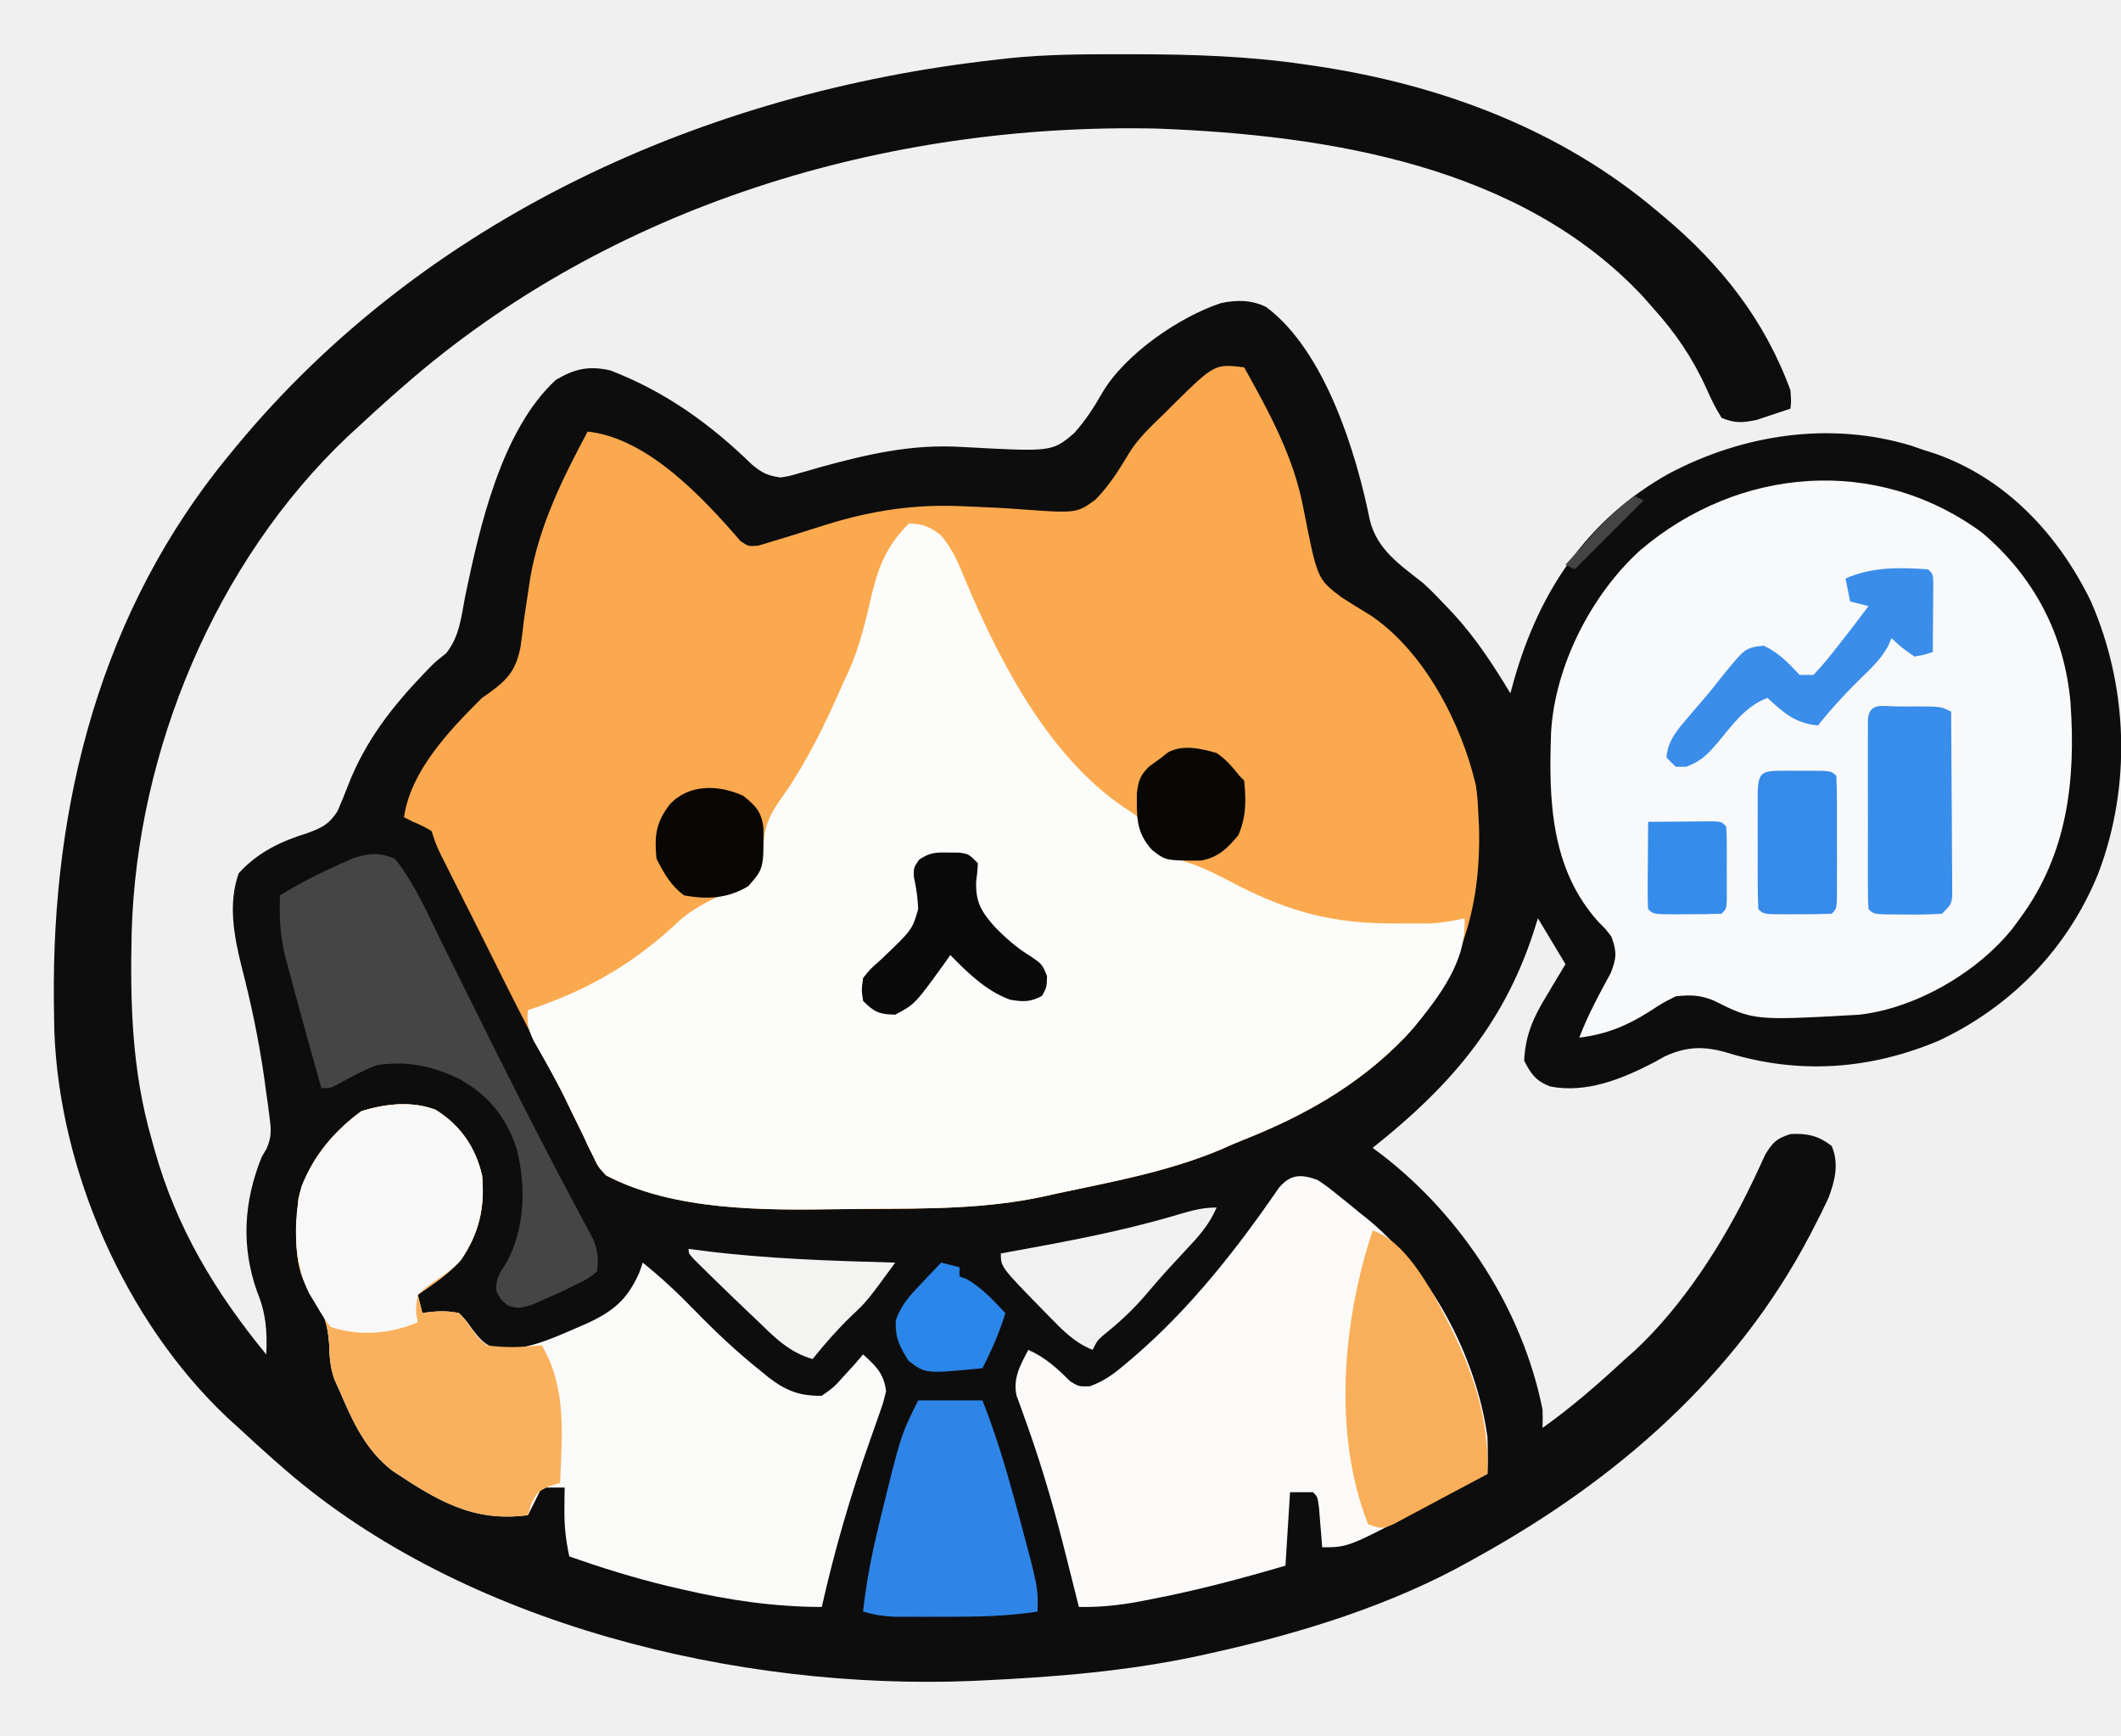
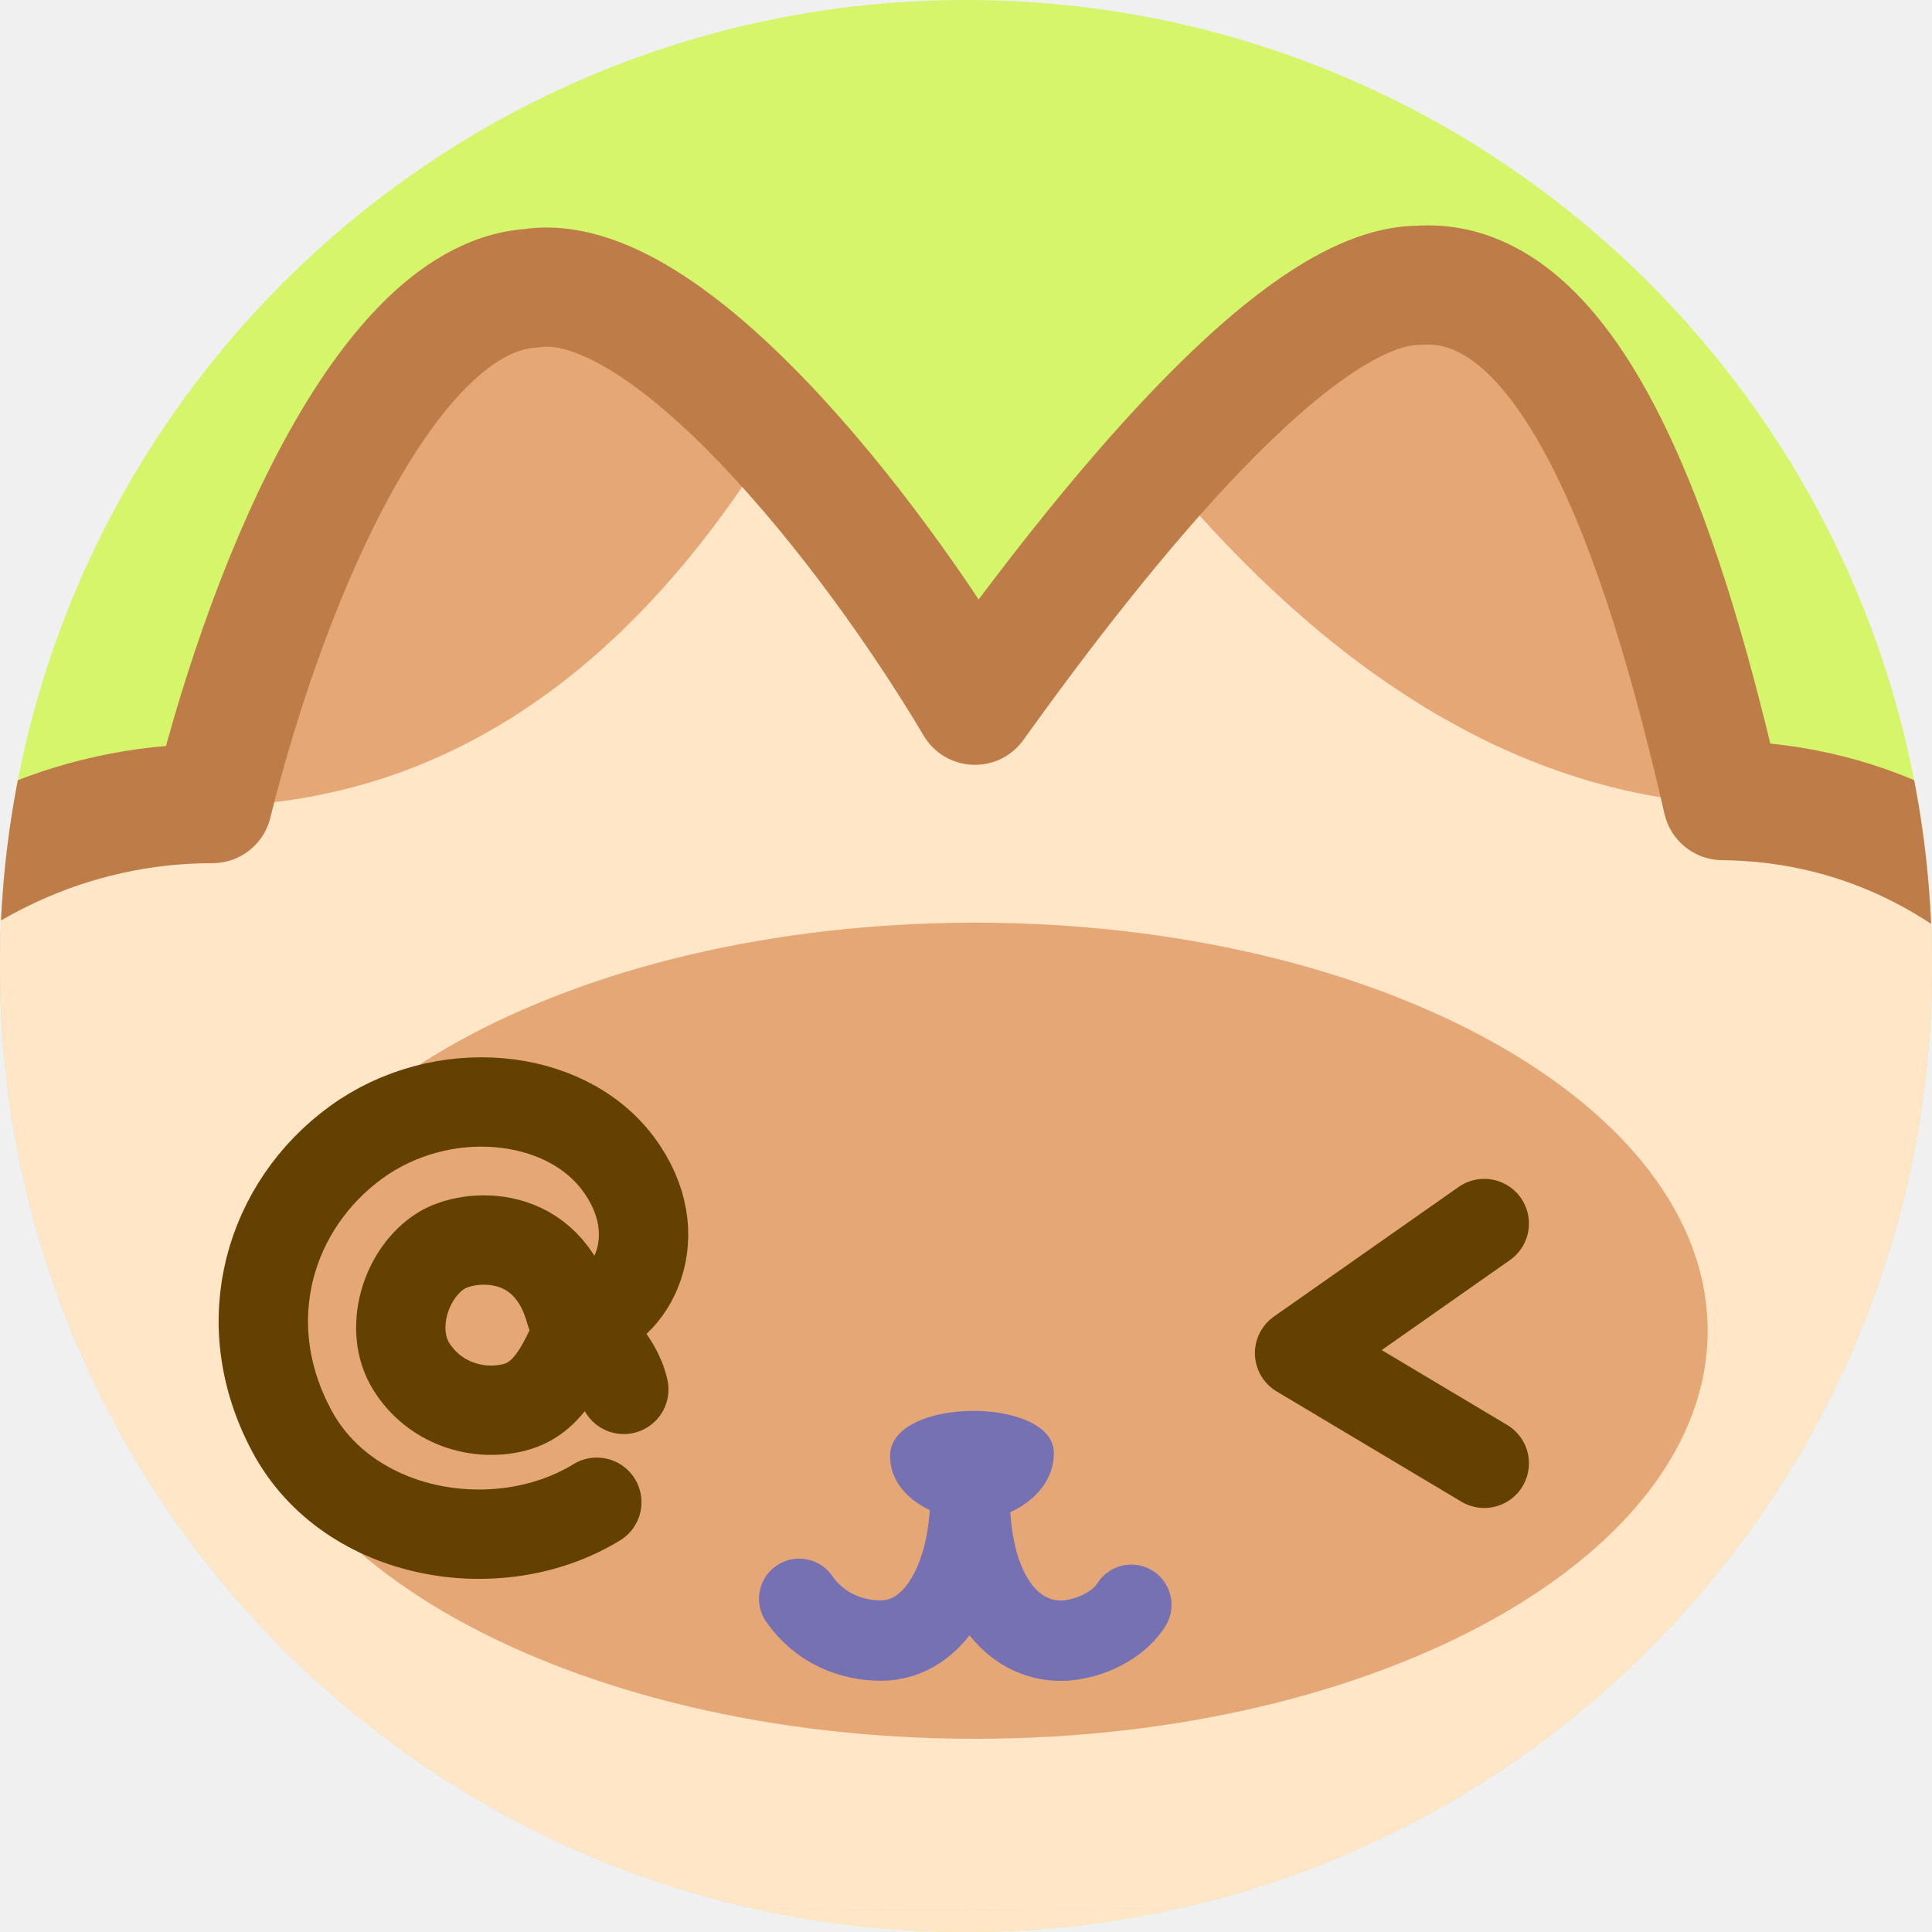
- <svg xmlns="http://www.w3.org/2000/svg" version="1.1" width="462" height="378" viewBox="0 0 462 378">
-   <path d="M0 0 C0.77 0 1.55 0 2.35 0 C14.7 0.03 26.88 0.39 39.12 2.19 C39.95 2.31 40.78 2.42 41.64 2.55 C68.8 6.59 95.01 16.29 116.12 34.19 C116.62 34.6 117.11 35.01 117.62 35.44 C130.03 45.88 139.5 57.85 145.12 73.19 C145.3 75.62 145.3 75.62 145.12 77.19 C143.57 77.72 142 78.24 140.44 78.75 C139.57 79.04 138.7 79.33 137.8 79.63 C134.69 80.28 133.07 80.42 130.12 79.19 C128.78 77.01 127.8 75.09 126.81 72.75 C123.74 66.07 120.08 60.66 115.12 55.19 C114.8 54.81 114.8 54.81 113.14 52.93 C86.46 24.24 44.29 17.6 7.12 16.19 C-51.95 14.91 -112.02 32.93 -156.88 72.19 C-157.72 72.92 -158.57 73.66 -159.44 74.42 C-161.95 76.64 -164.42 78.9 -166.88 81.19 C-167.59 81.84 -168.31 82.49 -169.04 83.16 C-197.92 110.5 -215.02 151.61 -216.19 191.08 C-216.55 206.49 -216.17 221.27 -211.88 236.19 C-211.77 236.57 -211.77 236.57 -211.24 238.5 C-206.48 255.56 -198.05 269.57 -186.88 283.19 C-186.65 278.12 -186.92 274.26 -188.88 269.5 C-192.39 259.57 -191.78 249.91 -187.88 240.19 C-187.7 239.88 -187.7 239.88 -186.8 238.35 C-185.69 235.76 -185.8 234.32 -186.16 231.54 C-186.28 230.63 -186.39 229.71 -186.51 228.77 C-186.65 227.8 -186.79 226.82 -186.94 225.81 C-187.07 224.8 -187.21 223.79 -187.35 222.74 C-188.52 214.62 -190.19 206.67 -192.25 198.72 C-193.91 192.06 -195.23 185 -192.88 178.38 C-188.62 173.72 -183.64 171.4 -177.69 169.56 C-174.61 168.39 -173.21 167.69 -171.38 164.91 C-170.56 163.04 -169.79 161.15 -169.06 159.25 C-165.32 149.59 -159.5 142.15 -152.43 134.78 C-152.21 134.55 -152.21 134.55 -151.11 133.41 C-149.87 132.19 -149.87 132.19 -147.69 130.47 C-144.79 126.82 -144.42 122.64 -143.56 118.12 C-140.41 103.04 -135.71 81.91 -123.81 70.94 C-119.73 68.5 -116.58 67.8 -111.9 68.87 C-99.88 73.52 -90.21 80.49 -81 89.44 C-78.76 91.28 -77.68 91.75 -74.88 92.19 C-72.9 91.87 -72.9 91.87 -70.82 91.26 C-70.05 91.04 -69.28 90.82 -68.48 90.6 C-67.66 90.36 -66.84 90.12 -66 89.88 C-55.66 87.05 -46.18 84.88 -35.39 85.53 C-15.74 86.61 -15.74 86.61 -10.93 82.55 C-8.49 79.86 -6.58 76.91 -4.79 73.76 C0.13 65.36 11.96 57.2 21.12 54.19 C24.61 53.48 27.67 53.49 30.91 55.04 C43.66 64.52 50.51 86.58 53.5 101.44 C55.06 107.91 60.12 111.23 65.12 115.19 C66.88 116.79 68.48 118.46 70.12 120.19 C70.65 120.75 71.18 121.3 71.73 121.88 C76.63 127.23 80.38 133 84.12 139.19 C84.26 138.68 84.26 138.68 84.97 136.11 C90.49 116.85 100.87 101.27 118.68 91.32 C134.87 82.77 153.78 79.88 171.54 85.29 C172.39 85.58 173.24 85.88 174.12 86.19 C174.97 86.45 175.81 86.72 176.68 87 C192.18 92.44 203.58 104.74 210.61 119.25 C218.69 137.85 219.4 159.26 212.22 178.31 C205.62 194.67 193.39 207.31 177.48 214.83 C162.5 221.15 147.08 222.26 131.53 217.52 C126.45 216.01 122.69 216.02 117.74 218.27 C116.98 218.7 116.22 219.12 115.44 219.56 C108.49 223.16 100.73 226.36 92.79 224.82 C89.7 223.64 88.58 222.09 87.12 219.19 C87.4 213.44 89.22 209.6 92.19 204.75 C92.56 204.11 92.94 203.48 93.33 202.82 C94.25 201.27 95.19 199.73 96.12 198.19 C94.14 194.89 92.17 191.59 90.12 188.19 C89.95 188.74 89.95 188.74 89.06 191.52 C82.42 211.65 70.65 225.07 54.12 238.19 C54.8 238.7 55.48 239.21 56.18 239.73 C73.6 253.19 86.79 273.45 91.12 295.19 C91.17 296.52 91.18 297.86 91.12 299.19 C97.54 294.62 103.36 289.54 109.12 284.19 C109.45 283.9 109.45 283.9 111.12 282.43 C121.63 272.7 130.52 258.86 136.67 245.99 C136.94 245.44 137.2 244.89 137.47 244.33 C138.21 242.78 138.92 241.22 139.63 239.66 C141.27 236.95 142.15 236.13 145.12 235.19 C148.66 234.96 151.37 235.57 154.12 237.81 C155.73 241.62 154.84 245.3 153.42 249.06 C152.52 251.03 151.56 252.95 150.56 254.88 C150.21 255.57 149.85 256.27 149.48 256.98 C133.38 287.83 107.18 310.55 77.12 327.19 C76.84 327.35 76.84 327.35 75.41 328.15 C58.16 337.83 38.37 343.93 19.12 348.19 C18.3 348.37 17.48 348.56 16.63 348.75 C0.91 352.15 -14.85 353.44 -30.88 354.19 C-31.63 354.22 -32.39 354.26 -33.17 354.3 C-83.96 356.35 -143.79 342.13 -182.88 308.19 C-183.28 307.83 -183.28 307.83 -185.35 306.04 C-187.9 303.79 -190.39 301.5 -192.88 299.19 C-193.69 298.45 -194.5 297.72 -195.34 296.96 C-217.62 275.94 -232.02 243.04 -233.05 212.45 C-233.08 211.16 -233.1 209.88 -233.11 208.59 C-233.12 207.89 -233.13 207.19 -233.14 206.47 C-233.62 163.21 -222.92 121.16 -194.88 87.19 C-194.41 86.63 -193.95 86.07 -193.48 85.49 C-152.33 35.72 -91.34 8.22 -27.88 1.19 C-27.05 1.09 -26.23 0.99 -25.38 0.9 C-16.93 0 -8.49 -0.01 0 0 Z " fill="#0E0D0D" transform="translate(244.875,11.8125)" />
-   <path d="M0 0 C5.53 9.95 10.81 19.5 12.93 30.81 C15.92 46.06 15.92 46.06 21.13 50.04 C23.21 51.4 25.33 52.69 27.46 53.97 C39.27 61.87 47.34 77.63 50.46 90.97 C50.78 92.99 50.92 94.95 51 97 C51.05 98.02 51.1 99.03 51.16 100.08 C51.64 117.94 47.16 132.46 35 146 C24.9 156.41 13.05 163.05 -0.33 168.33 C-1.86 168.94 -3.36 169.6 -4.86 170.27 C-16.36 175.17 -28.82 177.4 -41 180 C-41.86 180.19 -42.72 180.39 -43.6 180.58 C-56.38 183.35 -69.34 183.24 -82.35 183.3 C-84.35 183.31 -86.35 183.33 -88.35 183.36 C-104.64 183.6 -124.13 183.75 -139 176 C-140.7 174.15 -140.7 174.15 -141.69 172.08 C-142.07 171.31 -142.46 170.54 -142.85 169.74 C-143.23 168.92 -143.61 168.1 -144 167.25 C-144.85 165.52 -145.7 163.79 -146.55 162.06 C-146.76 161.63 -146.76 161.63 -147.8 159.46 C-149.48 156.02 -151.3 152.67 -153.12 149.31 C-156.83 142.4 -160.34 135.39 -163.83 128.36 C-165.18 125.64 -166.55 122.92 -167.91 120.2 C-168.41 119.21 -168.91 118.21 -169.43 117.19 C-170.42 115.21 -171.41 113.24 -172.41 111.27 C-172.86 110.37 -173.31 109.47 -173.78 108.54 C-174.18 107.74 -174.59 106.93 -175 106.11 C-176 104 -176 104 -177 101 C-178.94 99.88 -178.94 99.88 -181 99 C-181.66 98.67 -182.32 98.34 -183 98 C-181.54 87.85 -173.04 78.99 -166 72 C-165.42 71.59 -164.84 71.18 -164.23 70.76 C-160.28 67.88 -158.57 65.77 -157.62 60.91 C-157.34 58.96 -157.1 57.01 -156.88 55.06 C-156.57 52.99 -156.27 50.92 -155.95 48.85 C-155.87 48.35 -155.87 48.35 -155.49 45.81 C-153.51 34.4 -148.42 24.13 -143 14 C-129.93 15.39 -117.84 28.43 -109.67 37.88 C-108 39 -108 39 -105.89 38.86 C-100.92 37.38 -95.95 35.85 -91.01 34.26 C-81.02 31.16 -71.62 29.76 -61.21 30.26 C-60.82 30.28 -60.82 30.28 -58.89 30.36 C-55.73 30.49 -52.57 30.63 -49.42 30.87 C-36.48 31.82 -36.48 31.82 -32.36 28.8 C-29.37 25.75 -27.17 22.23 -24.99 18.57 C-22.91 15.26 -20.04 12.64 -17.25 9.94 C-16.73 9.41 -16.2 8.88 -15.66 8.34 C-6.44 -0.76 -6.44 -0.76 0 0 Z " fill="#FBA94E" transform="translate(271,80)" />
-   <path d="M0 0 C3.02 0.16 4.61 0.68 6.96 2.6 C9.53 5.62 10.78 8.66 12.25 12.31 C19.97 30.61 31.07 52.13 48.6 62.99 C50 64 50 64 51.38 66.94 C53.64 71.21 56.15 72.43 60.68 73.83 C64.6 75.12 68.16 77.04 71.81 78.94 C83.16 84.72 92.78 87.18 105.56 87.12 C106.03 87.13 106.03 87.13 108.39 87.14 C109.29 87.14 110.2 87.13 111.13 87.13 C111.94 87.13 112.76 87.13 113.6 87.13 C116.15 86.99 118.51 86.56 121 86 C121.55 95.23 115.61 102.89 109.96 109.82 C99.55 121.41 87.02 128.67 72.67 134.33 C71.14 134.94 69.64 135.6 68.14 136.27 C56.64 141.17 44.18 143.4 32 146 C31.57 146.1 31.57 146.1 29.4 146.58 C16.62 149.35 3.66 149.24 -9.35 149.3 C-11.35 149.31 -13.35 149.33 -15.35 149.36 C-31.62 149.6 -51.16 149.77 -66 142 C-67.72 140.12 -67.72 140.12 -68.72 138.01 C-69.11 137.23 -69.5 136.44 -69.9 135.64 C-70.1 135.22 -70.1 135.22 -71.06 133.12 C-71.9 131.41 -72.75 129.69 -73.59 127.97 C-73.99 127.13 -74.4 126.28 -74.82 125.41 C-76.97 121.03 -79.42 116.81 -81.82 112.57 C-82.96 110.08 -83.29 108.68 -83 106 C-82.61 105.87 -82.61 105.87 -80.61 105.19 C-68.49 100.89 -58.87 95 -49.55 86.1 C-45.88 83.08 -41.94 81.38 -37.57 79.58 C-34.19 77.5 -33.38 75.69 -32 72 C-31.83 70.84 -31.68 69.69 -31.57 68.52 C-31.11 64.46 -29.28 61.89 -26.94 58.62 C-22.04 51.43 -18.35 43.86 -14.84 35.91 C-14.31 34.69 -13.76 33.48 -13.19 32.28 C-10.65 26.71 -9.36 20.88 -7.98 14.94 C-6.47 8.81 -4.53 4.53 0 0 Z " fill="#FCFCFA" transform="translate(198,114)" />
-   <path d="M0 0 C11.34 9.59 17.97 22.25 19.27 37 C20.45 53.89 18.63 70.03 8.27 84 C7.76 84.7 7.25 85.4 6.72 86.13 C-0.98 95.8 -14.4 103.58 -26.73 105 C-49.69 106.29 -49.69 106.29 -58.55 101.87 C-61.49 100.69 -63.58 100.65 -66.73 101 C-69.62 102.46 -69.62 102.46 -72.54 104.37 C-77.46 107.47 -81.95 109.28 -87.73 110 C-85.87 105.07 -83.39 100.55 -80.88 95.93 C-79.59 92.64 -79.53 91.28 -80.73 88 C-81.96 86.36 -81.96 86.36 -83.48 84.87 C-94 73.26 -94.41 58.2 -93.87 43.44 C-93.03 29.02 -85.08 13.42 -74.38 3.78 C-53.07 -14.31 -23.05 -16.92 0 0 Z " fill="#F8F9FA" transform="translate(431.7305,116.0039)" />
-   <path d="M0 0 C5.42 3.39 8.65 8.13 10.1 14.27 C10.76 21.18 9.47 26.95 5.45 32.75 C2.77 35.77 -0.59 38 -3.9 40.27 C-3.57 41.59 -3.24 42.91 -2.9 44.27 C-2.39 44.19 -1.89 44.11 -1.36 44.03 C0.96 43.81 2.81 43.78 5.1 44.27 C6.61 45.83 6.61 45.83 7.97 47.77 C9.59 49.87 10.57 51.07 13.06 52.02 C19.35 52.55 24.81 50.03 30.47 47.59 C31.26 47.25 32.04 46.91 32.85 46.56 C38.66 43.88 41.7 41.41 44.35 35.46 C44.6 34.74 44.84 34.02 45.1 33.27 C49.05 36.45 52.7 39.85 56.22 43.48 C60.89 48.28 65.67 52.8 70.91 56.96 C71.17 57.17 71.17 57.17 72.47 58.24 C76.29 61.18 79.23 62.34 84.1 62.27 C86.75 60.4 86.75 60.4 89.04 57.84 C89.81 56.99 90.58 56.15 91.38 55.28 C91.94 54.62 92.51 53.95 93.1 53.27 C95.93 55.83 97.64 57.44 98.1 61.27 C97.46 63.89 97.46 63.89 96.4 66.87 C96.21 67.41 96.03 67.95 95.83 68.5 C95.43 69.66 95.02 70.82 94.61 71.98 C90.37 83.91 86.88 95.9 84.1 108.27 C73.69 108.24 63.93 106.82 53.79 104.46 C52.71 104.21 51.64 103.96 50.54 103.71 C43.24 101.95 36.18 99.75 29.1 97.27 C28.35 93.75 27.99 90.57 28.04 86.96 C28.04 86.08 28.05 85.19 28.06 84.29 C28.07 83.62 28.09 82.96 28.1 82.27 C26.45 82.27 24.8 82.27 23.1 82.27 C22.11 84.25 21.12 86.23 20.1 88.27 C8.08 89.88 0.28 85.03 -9.42 78.61 C-15.29 74.06 -18.04 67.96 -20.9 61.27 C-21.28 60.44 -21.66 59.6 -22.05 58.74 C-22.99 56.03 -23.14 53.81 -23.21 50.96 C-23.57 46.02 -24.77 43.05 -27.75 39.12 C-31.23 33.55 -30.43 25.56 -29.9 19.27 C-27.91 11.38 -22.65 5 -16.15 0.27 C-10.96 -1.32 -5.18 -1.98 0 0 Z " fill="#FAFAF9" transform="translate(94.90234,241.7266)" />
-   <path d="M0 0 C2.15 1.45 2.15 1.45 4.38 3.25 C5.1 3.83 5.83 4.42 6.59 5.02 C7.38 5.67 8.18 6.33 9 7 C9.48 7.38 9.96 7.76 10.45 8.15 C24.4 19.32 34.59 38.32 37 56 C37.11 58.67 37.09 61.33 37 64 C33.59 65.8 30.18 67.6 26.76 69.39 C25.6 70 24.44 70.61 23.28 71.22 C6.67 80 6.67 80 1 80 C0.94 79.22 0.88 78.44 0.82 77.63 C0.73 76.62 0.65 75.61 0.56 74.56 C0.48 73.55 0.4 72.54 0.32 71.5 C0 69 0 69 -1 68 C-2.65 68 -4.3 68 -6 68 C-6.33 73.28 -6.66 78.56 -7 84 C-16.71 86.84 -26.32 89.41 -36.25 91.31 C-37.13 91.48 -38.01 91.65 -38.92 91.83 C-43.36 92.65 -47.46 93.07 -52 93 C-52.18 92.29 -52.35 91.58 -52.53 90.85 C-53.37 87.51 -54.21 84.16 -55.06 80.81 C-55.22 80.21 -55.37 79.6 -55.53 78.97 C-57.91 69.64 -60.65 60.51 -63.95 51.45 C-64.24 50.65 -64.52 49.86 -64.81 49.04 C-64.94 48.69 -64.94 48.69 -65.58 46.95 C-66.39 43.19 -64.75 40.27 -63 37 C-59.24 38.69 -56.78 40.98 -53.88 43.86 C-52 45 -52 45 -49.61 44.93 C-46.45 43.8 -44.19 42.1 -41.69 39.94 C-41.21 39.53 -40.73 39.13 -40.23 38.71 C-27.83 28.1 -17.65 15.13 -8.43 1.71 C-5.88 -1.34 -3.48 -1.28 0 0 Z " fill="#FBFAF9" transform="translate(287,257)" />
-   <path d="M0 0 C5.42 3.39 8.65 8.13 10.1 14.27 C10.76 21.18 9.47 26.95 5.45 32.75 C2.77 35.77 -0.59 38 -3.9 40.27 C-3.57 41.59 -3.24 42.91 -2.9 44.27 C-2.39 44.19 -1.89 44.11 -1.36 44.03 C0.96 43.81 2.81 43.78 5.1 44.27 C6.54 45.83 6.54 45.83 7.85 47.77 C9.25 49.71 9.25 49.71 11.1 51.27 C15.16 51.89 19.02 51.69 23.1 51.27 C28.61 60.62 27.49 70.8 27.1 81.27 C26.31 81.5 25.53 81.73 24.72 81.96 C22.1 83.27 22.1 83.27 20.79 85.9 C20.67 86.29 20.67 86.29 20.1 88.27 C8.08 89.88 0.28 85.03 -9.42 78.61 C-15.29 74.06 -18.04 67.96 -20.9 61.27 C-21.28 60.44 -21.66 59.6 -22.05 58.74 C-22.99 56.03 -23.14 53.81 -23.21 50.96 C-23.57 46.02 -24.77 43.05 -27.75 39.12 C-31.23 33.55 -30.43 25.56 -29.9 19.27 C-27.91 11.38 -22.65 5 -16.15 0.27 C-10.96 -1.32 -5.18 -1.98 0 0 Z " fill="#FAB15D" transform="translate(94.90234,241.7266)" />
-   <path d="M0 0 C4.4 5.49 7.29 12.34 10.39 18.61 C11.15 20.16 11.92 21.7 12.69 23.24 C13.76 25.39 14.82 27.54 15.89 29.69 C23.41 44.89 31.01 60.04 39 75 C39.59 76.11 40.18 77.22 40.77 78.33 C41.6 79.88 42.43 81.44 43.26 82.99 C44.22 85.58 44.48 87.26 44 90 C41.88 91.64 41.88 91.64 39 93 C38.02 93.48 37.04 93.96 36.03 94.46 C35.01 94.9 33.99 95.35 32.94 95.81 C31.92 96.27 30.89 96.73 29.84 97.21 C27 98 27 98 24.69 97.39 C23 96 23 96 22.1 94.14 C21.97 91.3 22.9 90.17 24.44 87.81 C28.38 80.31 28.6 71.33 26.53 63.16 C24.22 56.25 20.45 51.61 14.15 48.05 C8.14 45.12 2.66 44 -4 45 C-6.8 46.12 -9.35 47.42 -11.97 48.91 C-14 50 -14 50 -16 50 C-17.69 44.01 -19.36 38.01 -21 32 C-21.21 31.24 -21.42 30.49 -21.63 29.71 C-22.2 27.6 -22.76 25.49 -23.31 23.38 C-23.4 23.06 -23.4 23.06 -23.83 21.48 C-25 16.93 -25.19 12.68 -25 8 C-20.77 5.41 -16.47 3.21 -11.94 1.19 C-10.96 0.75 -9.98 0.31 -8.96 -0.14 C-5.31 -1.2 -3.57 -1.38 0 0 Z " fill="#454545" transform="translate(86,187)" />
-   <path d="M0 0 C5.42 3.39 8.65 8.13 10.1 14.27 C10.76 21.21 9.43 26.93 5.45 32.77 C3.78 34.63 1.91 35.87 -0.15 37.27 C-2.26 38.75 -2.26 38.75 -3.9 40.27 C-4.4 43.65 -4.4 43.65 -3.9 46.27 C-9.97 48.83 -16.61 49.37 -22.9 47.27 C-24.47 45.16 -24.47 45.16 -26.03 42.52 C-26.55 41.66 -27.06 40.8 -27.6 39.91 C-30.97 33.08 -31.1 24.02 -29.25 16.71 C-26.52 9.99 -22 4.52 -16.15 0.27 C-10.96 -1.32 -5.18 -1.98 0 0 Z " fill="#F9F8F8" transform="translate(94.90234,241.7266)" />
-   <path d="M0 0 C4.62 0 9.24 0 14 0 C16.86 7.27 19.07 14.59 21.12 22.12 C21.25 22.59 21.25 22.59 21.89 24.94 C26.15 40.8 26.15 40.8 26 46 C19.48 47.01 13.1 47.15 6.51 47.13 C4.74 47.12 2.97 47.13 1.2 47.14 C0.08 47.14 -1.04 47.13 -2.2 47.13 C-3.22 47.13 -4.24 47.13 -5.29 47.13 C-7.69 47.01 -9.71 46.69 -12 46 C-11.34 39.85 -10.2 33.95 -8.75 27.94 C-8.53 27.02 -8.31 26.11 -8.09 25.17 C-3.77 7.55 -3.77 7.55 0 0 Z " fill="#2E85E7" transform="translate(200,305)" />
-   <path d="M0 0 C7.95 2.65 13.73 14.72 17.38 21.88 C22.25 31.85 25.39 41.85 25 53 C21.79 54.74 18.57 56.47 15.34 58.18 C14.24 58.77 13.15 59.36 12.05 59.95 C10.48 60.8 8.9 61.64 7.32 62.47 C6.85 62.73 6.85 62.73 4.45 64.01 C2 65 2 65 -1 64 C-8.74 44.31 -6.57 19.71 0 0 Z " fill="#F9AF59" transform="translate(299,268)" />
-   <path d="M0 0 C0.7 0 1.4 0.01 2.12 0.01 C2.81 0.01 3.5 0 4.22 0 C9.42 0.01 9.42 0.01 11.68 1.14 C11.73 7.08 11.76 13.03 11.79 18.97 C11.8 20.99 11.81 23.02 11.83 25.04 C11.85 27.95 11.86 30.85 11.87 33.75 C11.88 34.66 11.89 35.57 11.9 36.51 C11.9 37.35 11.9 38.19 11.9 39.05 C11.91 39.8 11.91 40.54 11.92 41.3 C11.68 43.14 11.68 43.14 9.68 45.14 C7.11 45.31 4.67 45.37 2.12 45.32 C1.42 45.32 0.72 45.32 0 45.32 C-5.18 45.28 -5.18 45.28 -6.32 44.14 C-6.42 42.79 -6.45 41.44 -6.45 40.09 C-6.45 39.23 -6.46 38.38 -6.46 37.49 C-6.46 37.03 -6.46 37.03 -6.46 34.67 C-6.46 33.72 -6.46 32.77 -6.46 31.79 C-6.46 29.77 -6.46 27.76 -6.45 25.74 C-6.45 22.65 -6.45 19.56 -6.46 16.46 C-6.46 14.51 -6.46 12.56 -6.46 10.61 C-6.46 9.67 -6.46 8.74 -6.46 7.78 C-6.46 6.92 -6.45 6.07 -6.45 5.18 C-6.45 4.42 -6.45 3.66 -6.45 2.88 C-6.17 -1 -3.22 0.01 0 0 Z " fill="#398DEB" transform="translate(413.3223,153.8633)" />
-   <path d="M0 0 C1 1 1 1 1.11 2.67 C1.11 3.38 1.1 4.09 1.1 4.82 C1.09 5.58 1.09 6.34 1.09 7.13 C1.08 7.53 1.08 7.53 1.06 9.56 C1.06 10.37 1.05 11.18 1.05 12.01 C1.04 14 1.02 16 1 18 C-0.83 18.62 -0.83 18.62 -3 19 C-5.75 17.06 -5.75 17.06 -8 15 C-8.24 15.57 -8.48 16.14 -8.73 16.73 C-10.25 19.44 -12.07 21.22 -14.31 23.38 C-17.79 26.77 -20.98 30.2 -24 34 C-28.93 33.56 -31.52 31.24 -35 28 C-39.86 29.82 -42.62 33.89 -45.85 37.74 C-48.08 40.31 -49.47 41.81 -52.72 43 C-53.47 43 -54.23 43 -55 43 C-55.66 42.34 -56.32 41.68 -57 41 C-56.74 37.14 -54.35 34.63 -51.94 31.81 C-51.54 31.34 -51.13 30.86 -50.72 30.37 C-49.89 29.4 -49.06 28.42 -48.22 27.45 C-47.06 26.07 -45.94 24.67 -44.84 23.25 C-39.85 17.1 -39.85 17.1 -35.81 16.62 C-32.39 18.3 -30.62 20.24 -28 23 C-27.01 23 -26.02 23 -25 23 C-23.37 21.28 -21.94 19.62 -20.5 17.75 C-20.11 17.26 -19.72 16.77 -19.32 16.26 C-17.16 13.54 -15.07 10.78 -13 8 C-14.32 7.67 -15.64 7.34 -17 7 C-17.17 6.18 -17.17 6.18 -18 2 C-12.2 -0.58 -6.26 -0.42 0 0 Z " fill="#3B8DEA" transform="translate(420,124)" />
-   <path d="M0 0 C0.79 0 1.57 0.01 2.38 0.01 C4.44 0.31 4.44 0.31 6.44 2.31 C6.35 4.16 6.35 4.16 6.06 6.38 C5.95 10.81 7.16 12.81 10.06 16.12 C12.51 18.63 14.88 20.75 17.88 22.56 C20.44 24.31 20.44 24.31 21.5 26.88 C21.44 29.31 21.44 29.31 20.44 31.19 C17.97 32.58 16.17 32.55 13.41 32.03 C8.3 30.17 4.17 26.16 0.44 22.31 C0.07 22.83 -0.29 23.35 -0.66 23.89 C-7.24 33 -7.24 33 -11.56 35.31 C-15.04 35.23 -16.1 34.78 -18.56 32.31 C-18.92 29.93 -18.92 29.93 -18.56 27.31 C-16.95 25.32 -16.95 25.32 -14.81 23.44 C-7.85 16.82 -7.85 16.82 -6.56 12.31 C-6.66 9.9 -6.97 7.69 -7.5 5.33 C-7.56 3.31 -7.56 3.31 -6.38 1.57 C-4.1 -0.01 -2.75 -0.06 0 0 Z " fill="#0A0A0A" transform="translate(206.5625,185.6875)" />
-   <path d="M0 0 C-1.56 3.7 -3.97 6.37 -6.69 9.25 C-7.59 10.23 -8.5 11.21 -9.41 12.18 C-9.63 12.42 -9.63 12.42 -10.75 13.63 C-12.44 15.49 -14.06 17.4 -15.69 19.31 C-18.42 22.47 -21.36 25.16 -24.62 27.77 C-26 29 -26 29 -27 31 C-30.98 29.39 -33.5 26.77 -36.44 23.75 C-36.68 23.5 -36.68 23.5 -37.91 22.25 C-47 12.95 -47 12.95 -47 10 C-46.31 9.87 -45.61 9.75 -44.9 9.62 C-32.58 7.38 -20.36 5.12 -8.35 1.52 C-5.44 0.66 -3.05 0 0 0 Z " fill="#F1F1F1" transform="translate(265,263)" />
-   <path d="M0 0 C0.7 0 1.41 0.01 2.13 0.01 C2.83 0.01 3.53 0 4.26 0 C9.5 0.01 9.5 0.01 10.63 1.14 C10.73 3.28 10.77 5.4 10.76 7.54 C10.76 7.86 10.76 7.86 10.76 9.48 C10.77 10.84 10.76 12.19 10.76 13.55 C10.75 15.63 10.76 17.71 10.77 19.79 C10.76 21.1 10.76 22.42 10.76 23.73 C10.76 24.36 10.77 24.98 10.77 25.63 C10.74 30.02 10.74 30.02 9.63 31.14 C7.12 31.24 4.64 31.28 2.13 31.26 C1.43 31.27 0.72 31.27 0 31.27 C-5.24 31.26 -5.24 31.26 -6.37 30.14 C-6.47 27.99 -6.51 25.88 -6.5 23.73 C-6.5 23.09 -6.51 22.45 -6.51 21.79 C-6.51 20.44 -6.51 19.08 -6.5 17.73 C-6.5 15.65 -6.5 13.57 -6.51 11.48 C-6.51 10.17 -6.51 8.86 -6.5 7.54 C-6.51 6.92 -6.51 6.29 -6.51 5.65 C-6.48 -0.11 -5.68 0.01 0 0 Z " fill="#378BE8" transform="translate(389.3711,167.8633)" />
-   <path d="M0 0 C0.49 0.07 0.49 0.07 2.99 0.4 C16.97 2.17 30.93 2.61 45 3 C38.82 11.45 38.82 11.45 35.44 14.62 C32.37 17.59 29.67 20.68 27 24 C21.71 22.49 18.48 19.03 14.62 15.31 C13.99 14.71 13.36 14.11 12.7 13.49 C10.79 11.68 8.89 9.84 7 8 C6.33 7.35 5.66 6.69 4.96 6.02 C4.32 5.39 3.68 4.76 3.02 4.11 C2.73 3.82 2.73 3.82 1.26 2.37 C0 1 0 1 0 0 Z " fill="#F3F3F2" transform="translate(150,272)" />
-   <path d="M0 0 C2.14 1.48 3.35 2.93 5 5 C5.33 5.33 5.66 5.66 6 6 C6.46 10.25 6.46 13.93 4.75 17.88 C2.35 20.78 0.39 22.75 -3.4 23.43 C-11.09 23.45 -11.09 23.45 -14.06 21.12 C-17.62 17.22 -17.39 13.83 -17.36 8.7 C-16.99 5.91 -16.65 4.89 -14.69 2.94 C-13.8 2.3 -12.91 1.66 -12 1 C-11.54 0.63 -11.08 0.26 -10.61 -0.12 C-7.32 -1.92 -3.47 -0.97 0 0 Z " fill="#090704" transform="translate(265,164)" />
-   <path d="M0 0 C2.74 2.17 3.97 3.47 4.43 6.99 C4.47 15.87 4.47 15.87 1.12 19.69 C-3.29 22.37 -7.85 22.65 -12.88 21.69 C-15.77 19.55 -17.29 16.86 -18.88 13.69 C-19.35 8.77 -19.04 5.87 -16 1.91 C-11.82 -2.63 -5.3 -2.42 0 0 Z " fill="#090603" transform="translate(161.875,173.3125)" />
-   <path d="M0 0 C1.32 0.33 2.64 0.66 4 1 C4 1.66 4 2.32 4 3 C4.54 3.21 5.07 3.41 5.62 3.62 C8.96 5.55 11.37 8.21 14 11 C12.68 15.26 11.03 19.03 9 23 C-3.43 24.21 -3.43 24.21 -7.08 21.39 C-9.07 18.34 -10.06 16.26 -9.88 12.56 C-8.75 9.27 -6.81 7.14 -4.44 4.69 C-4.01 4.23 -3.59 3.78 -3.15 3.31 C-2.11 2.2 -1.06 1.1 0 0 Z " fill="#2A86E8" transform="translate(205,275)" />
-   <path d="M0 0 C2.65 -0.03 5.29 -0.05 7.94 -0.06 C8.69 -0.07 9.45 -0.08 10.22 -0.09 C10.94 -0.09 11.66 -0.09 12.4 -0.1 C13.07 -0.1 13.73 -0.11 14.42 -0.11 C16 0 16 0 17 1 C17.1 2.33 17.13 3.67 17.13 5 C17.13 5.8 17.14 6.61 17.14 7.44 C17.13 8.28 17.13 9.13 17.12 10 C17.13 10.42 17.13 10.42 17.14 12.56 C17.14 13.37 17.13 14.17 17.13 15 C17.13 15.74 17.13 16.49 17.13 17.25 C17 19 17 19 16 20 C13.49 20.1 11.01 20.14 8.5 20.12 C7.8 20.13 7.09 20.13 6.37 20.14 C1.13 20.13 1.13 20.13 0 19 C-0.09 17.58 -0.11 16.16 -0.1 14.75 C-0.09 13.89 -0.09 13.04 -0.09 12.16 C-0.08 11.26 -0.07 10.36 -0.06 9.44 C-0.06 8.54 -0.05 7.63 -0.05 6.71 C-0.04 4.47 -0.02 2.24 0 0 Z " fill="#368CEA" transform="translate(359,179)" />
-   <path d="M0 0 C0.66 0.33 1.32 0.66 2 1 C-2.95 5.95 -7.9 10.9 -13 16 C-13.66 15.67 -14.32 15.34 -15 15 C-13.44 13.25 -11.88 11.5 -10.31 9.75 C-9.88 9.26 -9.44 8.77 -8.99 8.26 C-6.2 5.16 -3.33 2.52 0 0 Z " fill="#444444" transform="translate(356,108)" />
+ <svg xmlns="http://www.w3.org/2000/svg" width="96" height="96" viewBox="0 0 96 96" fill="none">
+   <g clip-path="url(#clip0_131_13415)">
+     <rect width="96" height="96" rx="48" fill="#D5F56A" />
+     <path d="M92.326 90.397C77.156 83.367 59.693 83.367 46.52 83.367C33.349 83.367 11.413 86.16 4.192 90.397C-3.028 94.634 -6.907 99.869 -10.46 104.901C-15.492 112.301 -16.823 122.661 -12.383 130.209C-8.091 137.461 1.677 136.869 12.332 136.869H90.032C106.164 137.461 111.788 130.357 111.937 119.701C112.381 108.897 105.213 96.761 92.326 90.397Z" fill="#FFE6C6" />
+     <path d="M85.593 39.781C82.781 28.385 78.637 13.585 70.497 14.177C64.429 14.177 55.549 25.277 48.445 35.045C41.637 25.277 33.053 13.289 26.393 14.325C19.437 14.769 13.517 28.089 10.557 39.929C-3.651 39.929 -14.455 52.361 -14.455 65.977C-14.455 79.593 -6.611 87.363 4.193 90.397C14.997 93.431 30.833 94.911 44.671 94.911C58.509 94.911 81.708 94.784 92.327 90.397C102.946 86.011 109.421 77.479 109.495 65.977C109.569 54.476 100.689 39.929 85.593 39.781Z" fill="#D9D9D9" />
+     <path d="M85.593 39.781C55.475 33.861 40.157 34.157 10.557 39.929C-3.651 39.929 -14.455 52.361 -14.455 65.977C-14.455 79.593 -6.611 87.363 4.193 90.397C14.997 93.431 30.833 94.911 44.671 94.911C58.509 94.911 81.708 94.783 92.327 90.397C102.946 86.011 109.421 77.479 109.495 65.977C109.569 54.475 100.689 39.929 85.593 39.781Z" fill="#FFE6C6" />
+     <path d="M26.393 14.324C19.437 14.768 13.517 28.088 10.557 39.928C8.91 46.514 18.031 49.178 31.795 47.254C45.559 45.33 51.612 40.383 48.445 35.044C43.265 26.312 33.053 13.288 26.393 14.324Z" fill="#FFE6C6" />
+     <path d="M85.593 39.781C83.077 28.829 78.637 13.585 70.497 14.177C64.429 14.177 54.809 26.165 48.445 35.045C44.839 40.077 54.217 44.301 65.835 45.627C79.451 47.181 86.732 44.739 85.593 39.781Z" fill="#FFE6C6" />
+     <path d="M9.964 40.077C14.009 24.191 19.189 15.657 25.504 14.473C30.141 15.361 33.989 18.518 37.048 23.945C29.747 34.699 20.718 40.077 9.964 40.077Z" fill="#E6A777" />
+     <path d="M57.768 23.5C61.912 17.58 65.957 14.522 69.904 14.324C75.922 14.423 80.954 22.958 85 39.928C75.33 39.139 66.253 33.663 57.768 23.5Z" fill="#E6A777" />
+     <path d="M48.444 86.4C68.552 86.4 84.852 77.322 84.852 66.124C84.852 54.925 68.552 45.848 48.444 45.848C28.337 45.848 12.036 54.925 12.036 66.124C12.036 77.322 28.337 86.4 48.444 86.4Z" fill="#E6A777" />
+     <path d="M48.222 74.266C48.222 78.41 46.446 81.518 43.782 81.518C42.302 81.518 40.748 80.926 39.712 79.446M48.222 75.45C48.518 79.446 50.442 81.666 52.958 81.518C54.586 81.37 55.77 80.482 56.214 79.742" stroke="#7671B2" stroke-width="3.996" stroke-linecap="round" stroke-linejoin="round" />
+     <path d="M48.296 70.18C49.306 70.171 50.312 70.341 51.062 70.685C51.815 71.029 52.292 71.536 52.292 72.196C52.292 73.131 51.825 73.926 51.099 74.507C50.373 75.088 49.39 75.451 48.369 75.525C47.346 75.451 46.326 75.123 45.563 74.578C44.8 74.033 44.3 73.276 44.3 72.345C44.3 71.645 44.779 71.11 45.53 70.743C46.281 70.377 47.286 70.189 48.296 70.18Z" fill="#7671B2" stroke="#7671B2" stroke-width="0.148" />
+     <path d="M30.996 69.038C30.633 67.447 29.262 66.48 28.349 65.205C27.207 60.963 23.291 61.294 21.924 62.145C20.146 63.252 19.288 66.054 20.436 67.897C21.584 69.741 23.74 70.386 25.535 69.937C27.33 69.488 28.064 67.694 29.002 65.491C31.327 65.124 33.395 61.41 30.714 57.82C28.034 54.23 21.924 53.685 17.687 56.768C13.449 59.85 11.573 65.638 14.503 71.107C17.334 76.393 24.8 77.624 29.655 74.646" stroke="#634103" stroke-width="4.44" stroke-linecap="round" stroke-linejoin="round" />
+     <path d="M73.752 60.797L64.576 67.235L73.752 72.711" stroke="#634103" stroke-width="4.44" stroke-linecap="round" stroke-linejoin="round" />
+     <path d="M70.496 14.177L70.496 17.137C70.568 17.137 70.639 17.134 70.711 17.129L70.496 14.177ZM85.593 39.781L82.708 40.444C83.011 41.761 84.167 42.706 85.519 42.74L85.593 39.781ZM86.296 39.799L86.414 36.841C86.399 36.841 86.385 36.84 86.37 36.84L86.296 39.799ZM109.494 65.978L112.454 65.997V65.997L109.494 65.978ZM92.326 90.397L91.196 87.662C90.125 88.104 89.411 89.13 89.368 90.288C89.325 91.446 89.962 92.522 90.997 93.042L92.326 90.397ZM92.927 90.699L94.282 88.068C94.273 88.063 94.264 88.059 94.256 88.054L92.927 90.699ZM111.937 119.701L108.979 119.58C108.978 119.606 108.977 119.633 108.977 119.66L111.937 119.701ZM90.032 136.869L90.141 133.911C90.105 133.91 90.068 133.909 90.032 133.909V136.869ZM12.332 136.869V133.909H12.332L12.332 136.869ZM-12.384 130.209L-14.935 131.71L-14.931 131.717L-12.384 130.209ZM-10.46 104.901L-12.878 103.194C-12.888 103.208 -12.898 103.223 -12.908 103.237L-10.46 104.901ZM3.525 90.797L2.005 88.257C1.996 88.263 1.987 88.268 1.979 88.273L3.525 90.797ZM4.192 90.397L5.713 92.937C6.727 92.33 7.283 91.177 7.126 90.005C6.97 88.834 6.131 87.867 4.993 87.548L4.192 90.397ZM-14.456 65.978L-17.416 65.978V65.978L-14.456 65.978ZM10.557 39.93L10.557 42.89C12.191 42.89 13.517 41.564 13.517 39.93H10.557ZM10.557 39.929L7.685 39.211C7.626 39.446 7.597 39.687 7.597 39.929H10.557ZM26.393 14.325L26.581 17.279C26.67 17.273 26.759 17.264 26.847 17.25L26.393 14.325ZM48.444 35.045L45.899 36.555C46.409 37.415 47.318 37.959 48.316 38.002C49.315 38.045 50.268 37.582 50.85 36.769L48.444 35.045ZM70.496 14.177L70.711 17.129C71.691 17.058 72.717 17.415 73.899 18.536C75.126 19.699 76.335 21.528 77.483 23.927C79.774 28.716 81.455 34.989 82.708 40.444L85.593 39.781L88.478 39.118C87.215 33.622 85.418 26.796 82.824 21.373C81.529 18.666 79.945 16.11 77.972 14.239C75.953 12.326 73.371 11 70.281 11.225L70.496 14.177ZM85.593 39.781L85.519 42.74L86.222 42.758L86.296 39.799L86.37 36.84L85.667 36.822L85.593 39.781ZM86.296 39.799L86.178 42.757C92.496 43.008 97.556 46.189 101.096 50.691C104.672 55.24 106.566 60.992 106.534 65.958L109.494 65.978L112.454 65.997C112.495 59.642 110.124 52.596 105.75 47.032C101.339 41.422 94.764 37.174 86.414 36.841L86.296 39.799ZM109.494 65.978L106.534 65.958C106.468 76.132 100.846 83.676 91.196 87.662L92.326 90.397L93.456 93.133C105.044 88.347 112.371 78.827 112.454 65.997L109.494 65.978ZM92.326 90.397L90.997 93.042L91.598 93.344L92.927 90.699L94.256 88.054L93.655 87.752L92.326 90.397ZM92.927 90.699L91.572 93.331C103.219 99.327 109.362 110.268 108.979 119.58L111.937 119.701L114.894 119.823C115.385 107.864 107.653 94.952 94.282 88.068L92.927 90.699ZM111.937 119.701L108.977 119.66C108.909 124.506 107.612 127.998 105.021 130.283C102.381 132.61 97.829 134.193 90.141 133.911L90.032 136.869L89.924 139.827C98.367 140.137 104.694 138.464 108.936 134.723C113.227 130.94 114.816 125.552 114.896 119.742L111.937 119.701ZM90.032 136.869V133.909H12.332V136.869V139.829H90.032V136.869ZM12.332 136.869L12.332 133.909C6.831 133.909 2.084 134.044 -1.899 133.343C-5.759 132.664 -8.302 131.294 -9.836 128.701L-12.384 130.209L-14.931 131.717C-12.173 136.376 -7.687 138.336 -2.925 139.174C1.712 139.99 7.177 139.829 12.332 139.829L12.332 136.869ZM-12.384 130.209L-9.832 128.708C-13.56 122.371 -12.561 113.255 -8.012 106.566L-10.46 104.901L-12.908 103.237C-18.423 111.348 -20.087 122.952 -14.935 131.71L-12.384 130.209ZM-10.46 104.901L-8.042 106.608C-4.638 101.787 -1.178 97.15 5.072 93.321L3.525 90.797L1.979 88.273C-5.362 92.771 -9.4 98.266 -12.878 103.194L-10.46 104.901ZM3.525 90.797L5.046 93.336L5.713 92.937L4.192 90.397L2.672 87.858L2.005 88.257L3.525 90.797ZM4.192 90.397L4.993 87.548C0.036 86.156 -4.052 83.732 -6.898 80.275C-9.721 76.844 -11.496 72.186 -11.496 65.978L-14.456 65.978L-17.416 65.978C-17.416 73.385 -15.268 79.42 -11.469 84.037C-7.691 88.626 -2.455 91.605 3.392 93.247L4.192 90.397ZM-14.456 65.978L-11.496 65.978C-11.496 53.793 -1.82 42.89 10.557 42.89L10.557 39.93L10.557 36.97C-5.482 36.97 -17.416 50.93 -17.416 65.978L-14.456 65.978ZM10.557 39.93H13.517V39.929H10.557H7.597V39.93H10.557ZM10.557 39.929L13.428 40.647C14.869 34.883 17.009 28.861 19.56 24.298C20.837 22.012 22.151 20.213 23.436 18.997C24.729 17.772 25.781 17.33 26.581 17.279L26.393 14.325L26.204 11.371C23.526 11.542 21.23 12.932 19.364 14.699C17.49 16.475 15.834 18.829 14.392 21.409C11.504 26.576 9.204 33.134 7.685 39.211L10.557 39.929ZM26.393 14.325L26.847 17.25C27.492 17.15 28.636 17.356 30.371 18.421C32.046 19.448 33.91 21.055 35.834 23.068C39.673 27.083 43.391 32.328 45.899 36.555L48.444 35.045L50.99 33.535C48.318 29.03 44.339 23.397 40.113 18.977C38.004 16.771 35.742 14.771 33.467 13.375C31.253 12.016 28.623 10.983 25.938 11.4L26.393 14.325ZM48.444 35.045L50.85 36.769C54.005 32.367 57.903 27.287 61.712 23.335C63.62 21.356 65.431 19.738 67.051 18.636C68.742 17.485 69.874 17.137 70.496 17.137L70.496 14.177L70.496 11.217C68.085 11.217 65.739 12.368 63.72 13.742C61.63 15.165 59.501 17.099 57.45 19.227C53.342 23.489 49.247 28.843 46.038 33.321L48.444 35.045Z" fill="#BE7C49" />
+   </g>
+   <defs>
+     <clipPath id="clip0_131_13415">
+       <rect width="96" height="96" rx="48" fill="white" />
+     </clipPath>
+   </defs>
</svg>
